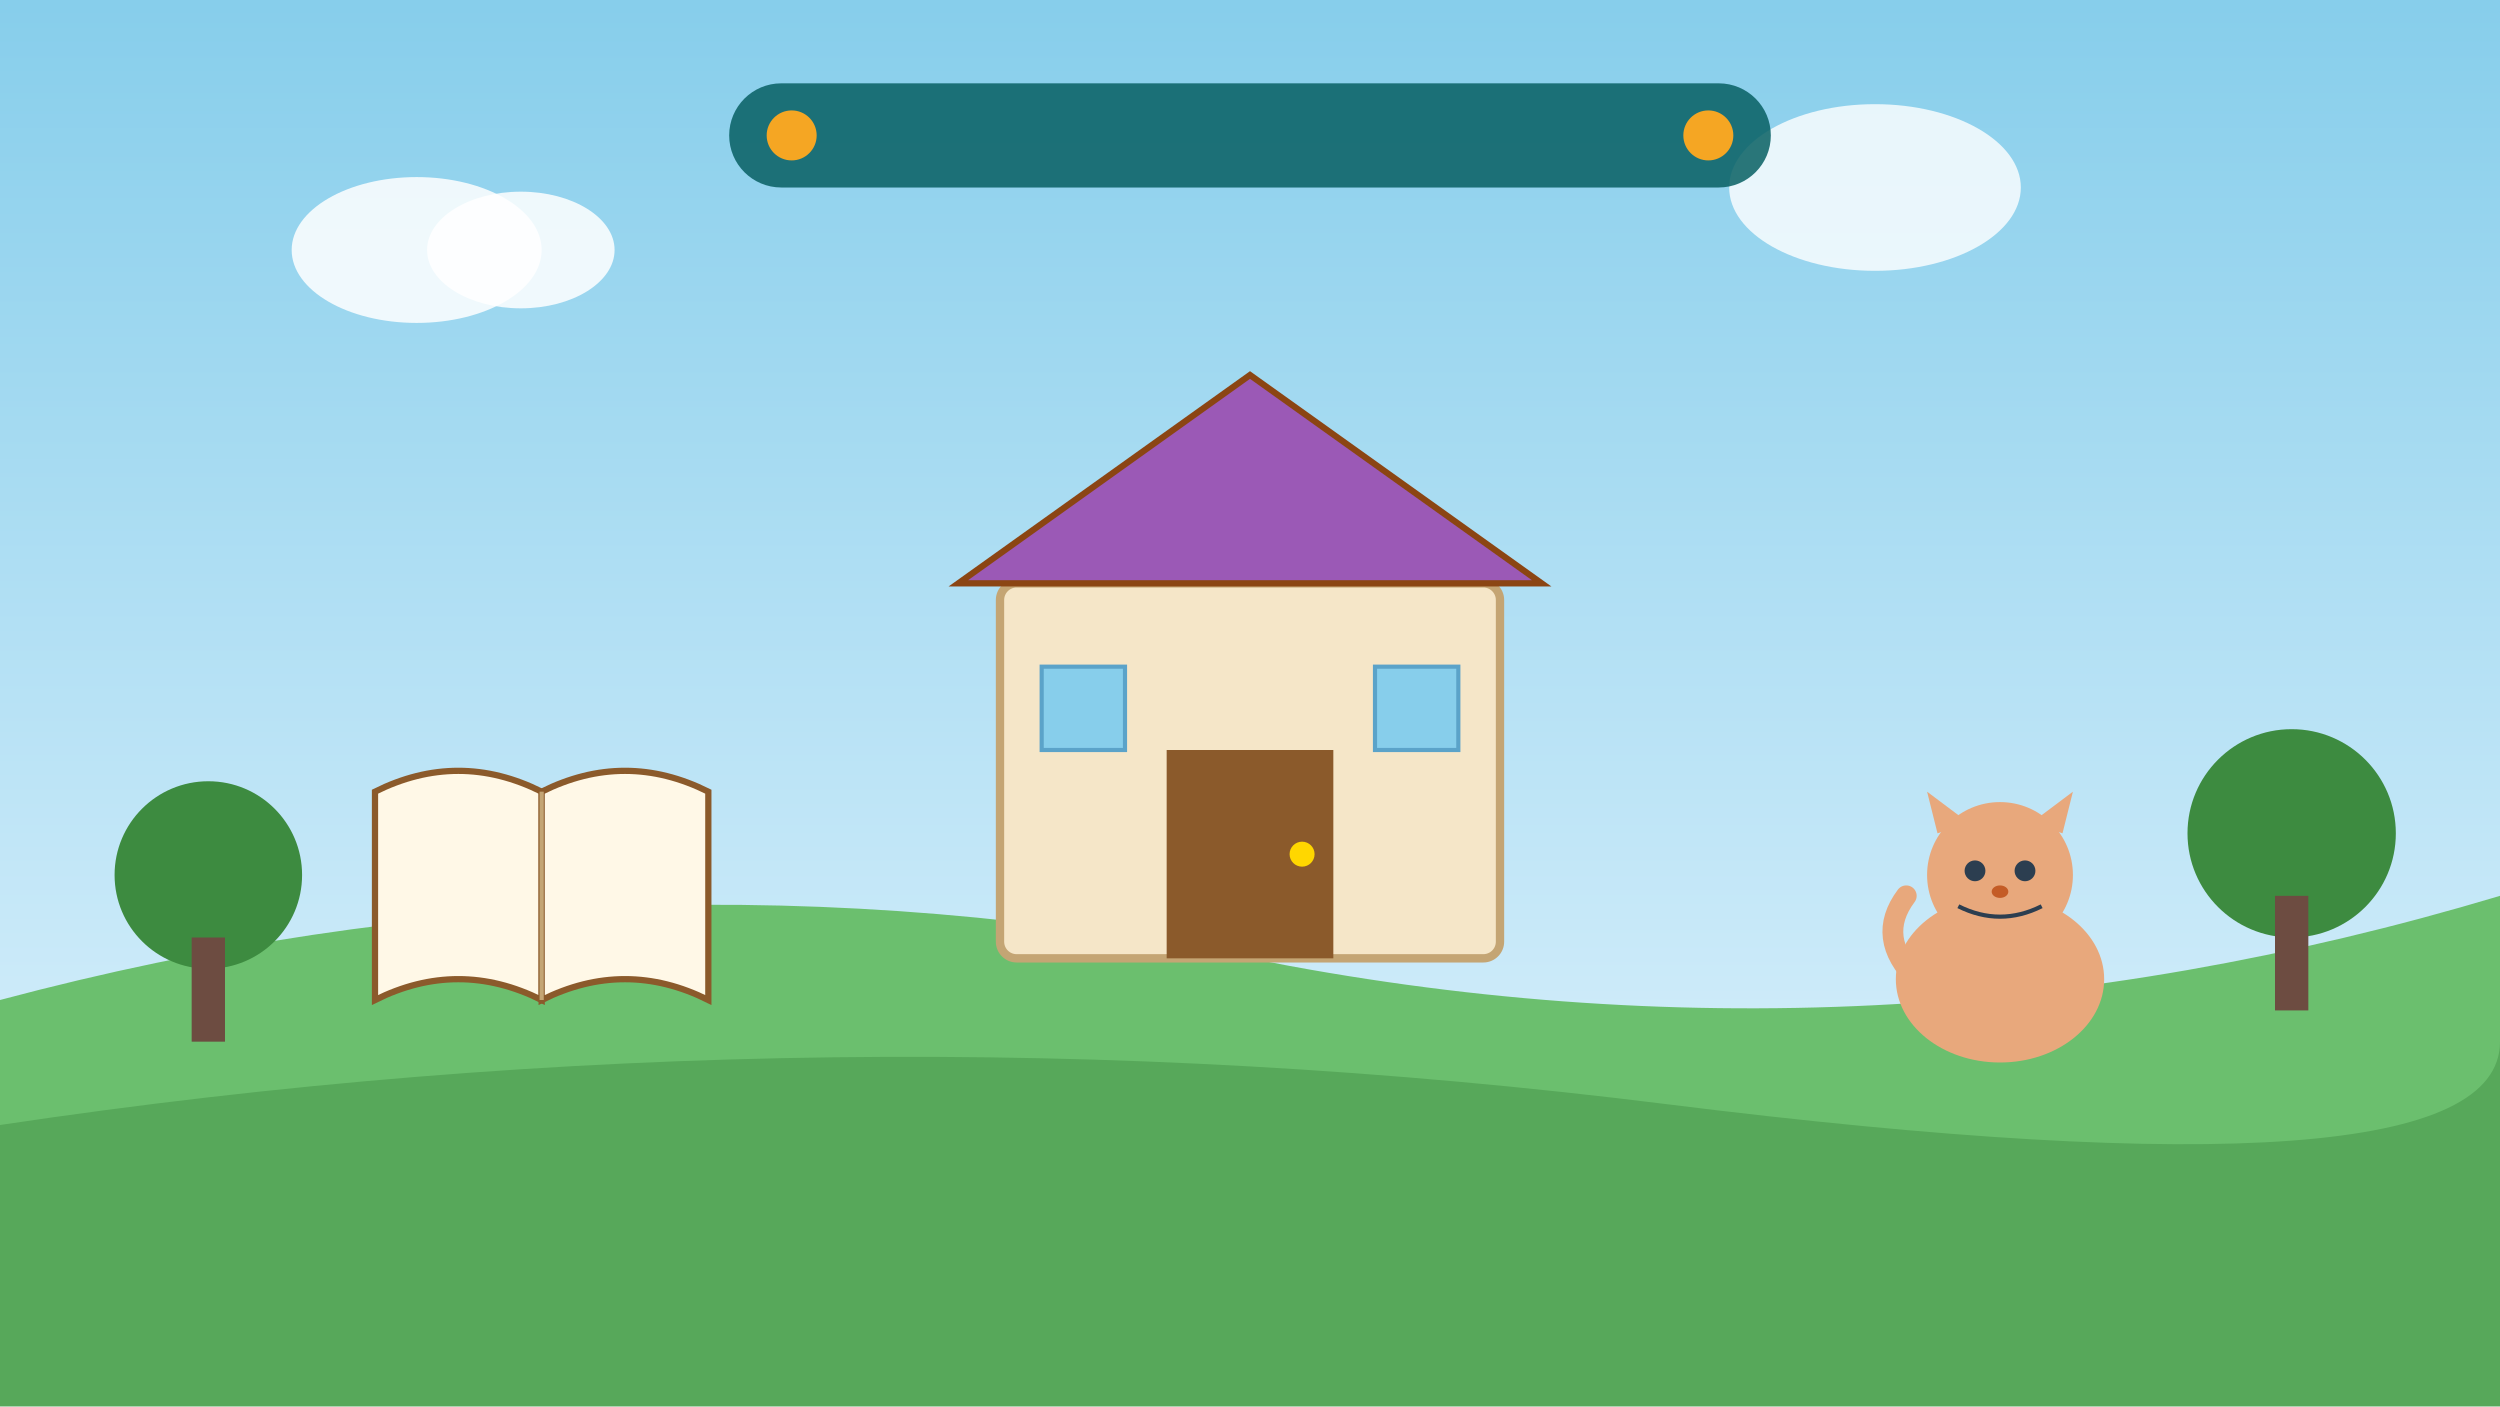
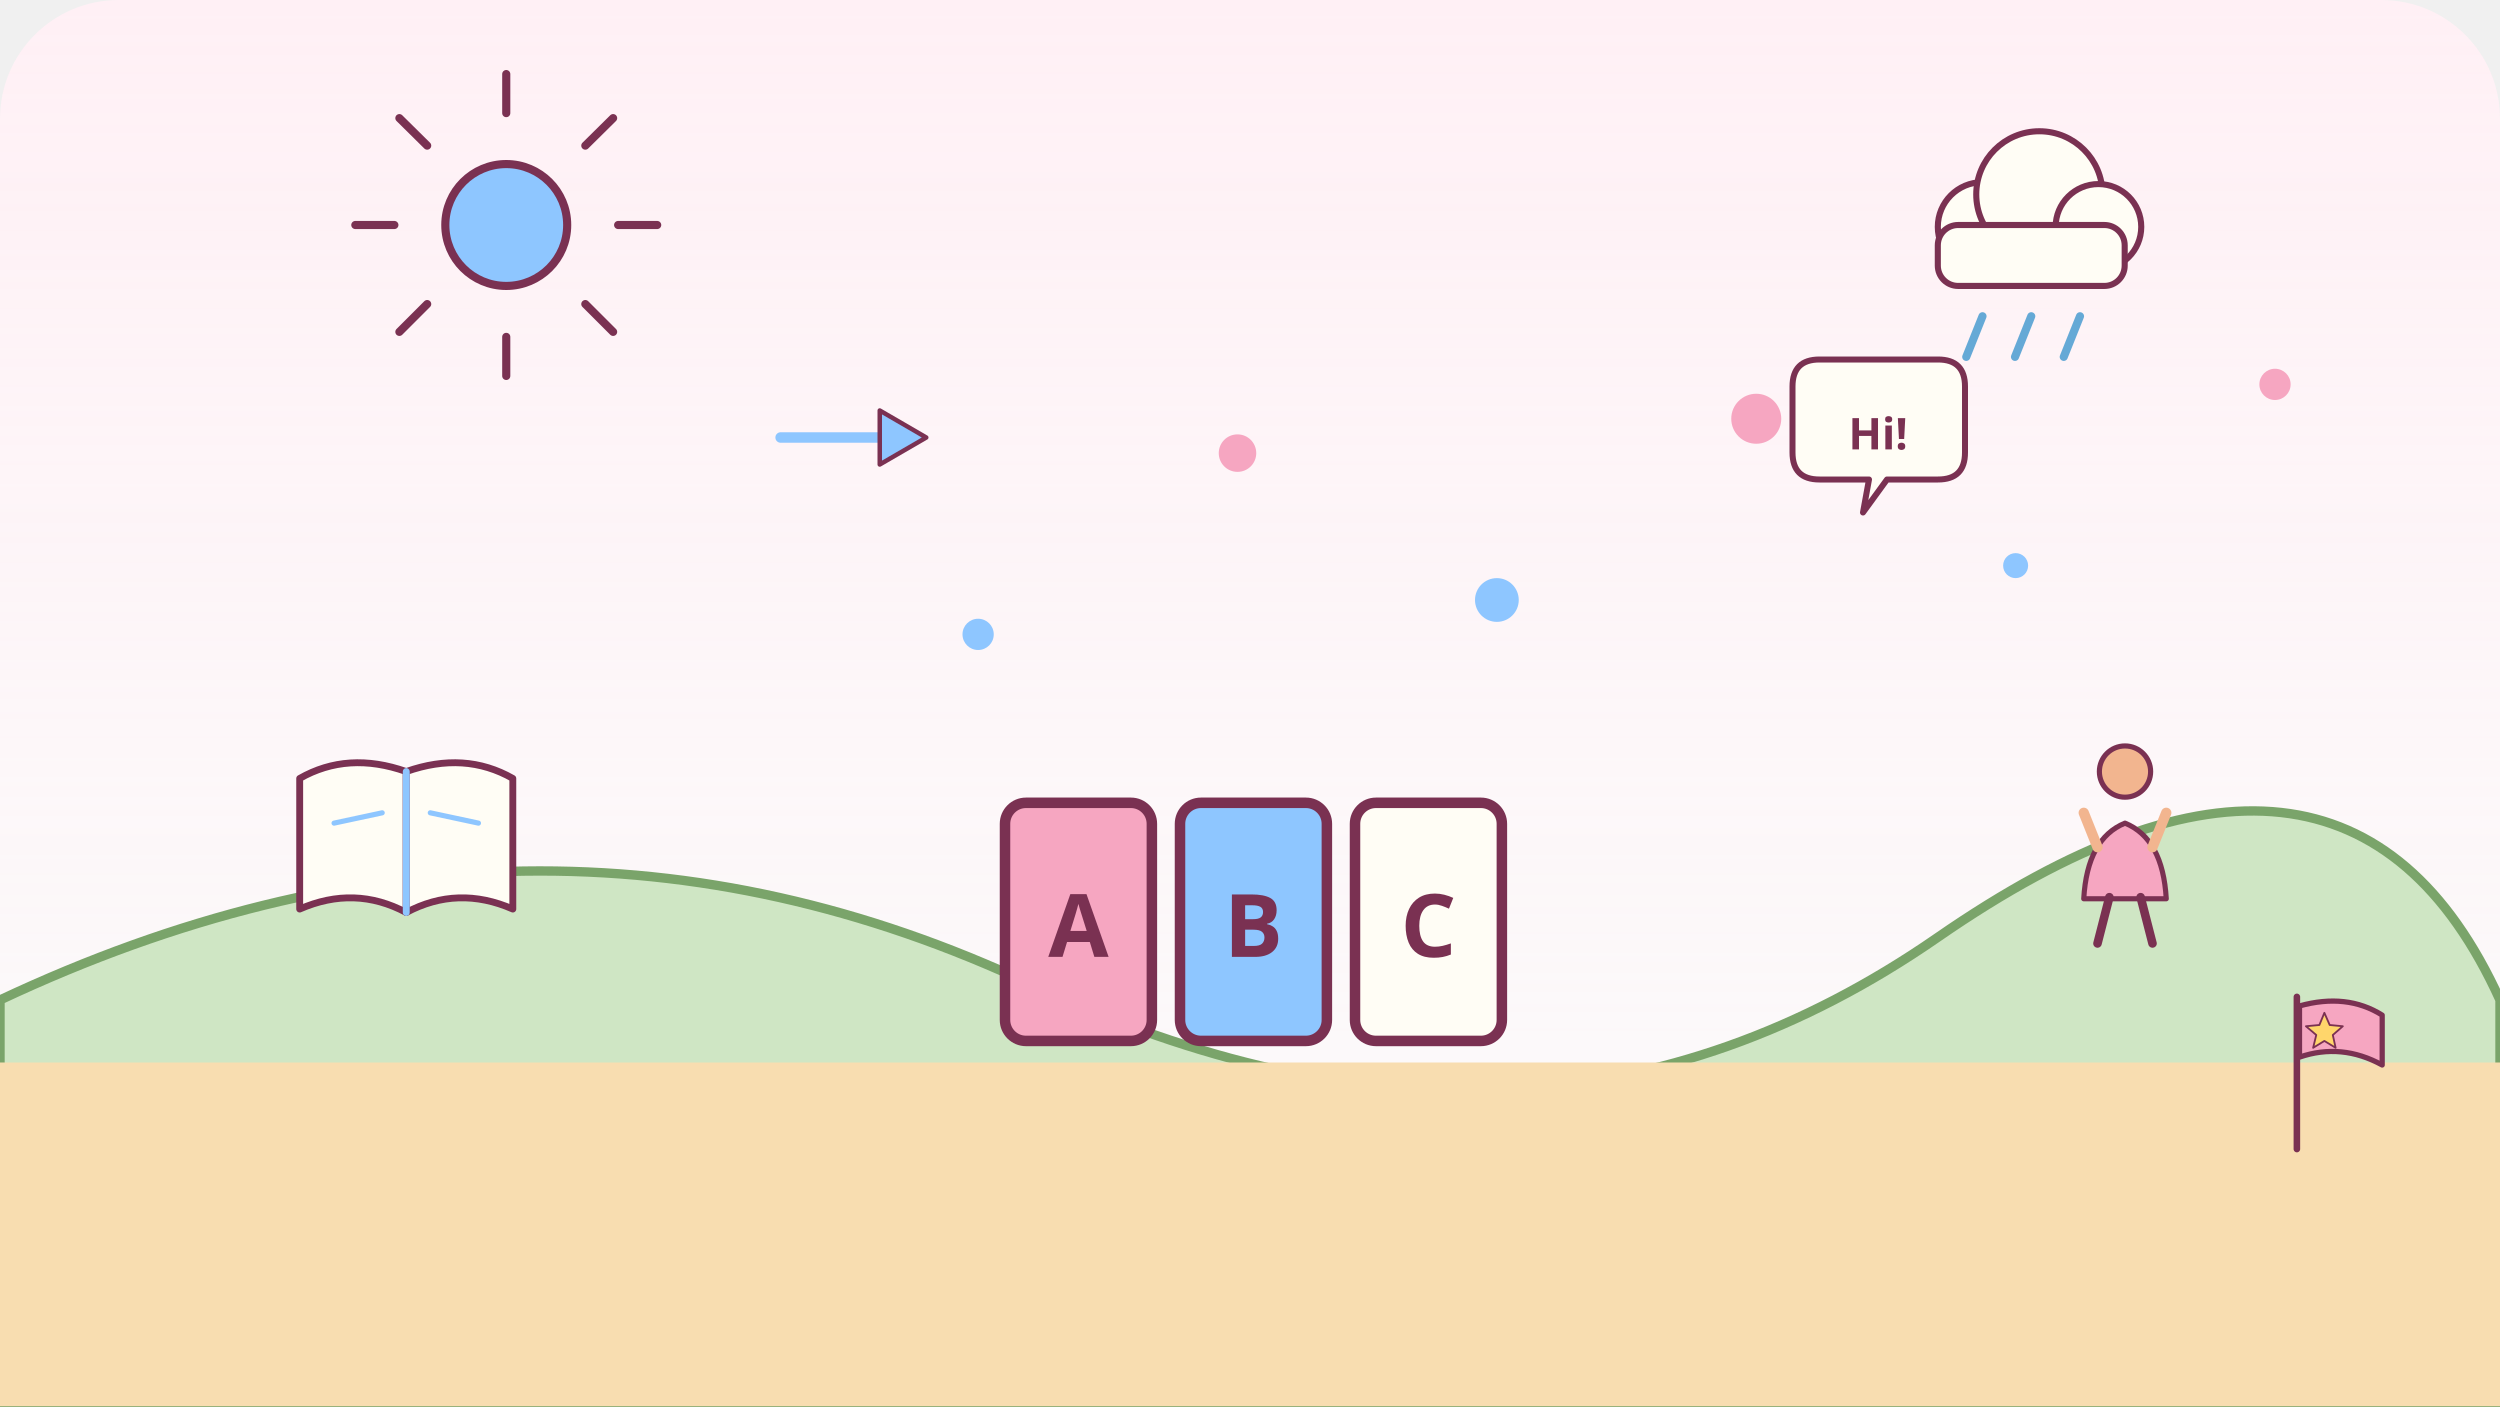
- <svg xmlns="http://www.w3.org/2000/svg" viewBox="0 0 1200 675" width="1200" height="675">
+ <svg xmlns="http://www.w3.org/2000/svg" width="800" height="450" viewBox="0 0 800 450" role="img" aria-labelledby="title desc">
  <defs>
    <linearGradient id="sky" x1="0" y1="0" x2="0" y2="1">
-       <stop offset="0%" stop-color="#87CEEB" />
-       <stop offset="100%" stop-color="#E8F6FF" />
-     </linearGradient>
-     <linearGradient id="hill" x1="0" y1="0" x2="0" y2="1">
-       <stop offset="0%" stop-color="#7BC67E" />
-       <stop offset="100%" stop-color="#4FA86A" />
+       <stop offset="0" stop-color="#FFF0F5" />
+       <stop offset="1" stop-color="#FFFFFF" stop-opacity="0.72" />
    </linearGradient>
  </defs>
-   <rect width="1200" height="675" fill="url(#sky)" />
-   <ellipse cx="200" cy="120" rx="60" ry="35" fill="#fff" opacity="0.85" />
-   <ellipse cx="250" cy="120" rx="45" ry="28" fill="#fff" opacity="0.85" />
-   <ellipse cx="900" cy="90" rx="70" ry="40" fill="#fff" opacity="0.8" />
-   <path d="M0 480 Q300 400 600 460 T1200 430 L1200 675 L0 675 Z" fill="#6BBF6E" />
-   <path d="M0 540 Q400 480 800 530 T1200 500 L1200 675 L0 675 Z" fill="#57A85A" />
-   <rect x="480" y="280" width="240" height="180" rx="8" fill="#F5E6C8" stroke="#C4A574" stroke-width="4" />
-   <polygon points="460,280 600,180 740,280" fill="#9B59B6" stroke="#8B4513" stroke-width="3" />
-   <rect x="560" y="360" width="80" height="100" fill="#8B5A2B" />
-   <circle cx="625" cy="410" r="6" fill="#FFD700" />
-   <rect x="500" y="320" width="40" height="40" fill="#87CEEB" stroke="#5BA3C9" stroke-width="2" />
-   <rect x="660" y="320" width="40" height="40" fill="#87CEEB" stroke="#5BA3C9" stroke-width="2" />
-   <g transform="translate(180,360)">
-     <path d="M0 20 Q40 0 80 20 L80 120 Q40 100 0 120 Z" fill="#FFF8E7" stroke="#8B5A2B" stroke-width="3" />
-     <path d="M80 20 Q120 0 160 20 L160 120 Q120 100 80 120 Z" fill="#FFF8E7" stroke="#8B5A2B" stroke-width="3" />
-     <line x1="80" y1="20" x2="80" y2="120" stroke="#C4A574" stroke-width="2" />
-   </g>
-   <g transform="translate(900,380)">
-     <ellipse cx="60" cy="90" rx="50" ry="40" fill="#E8A87C" />
-     <circle cx="60" cy="40" r="35" fill="#E8A87C" />
-     <polygon points="30,20 25,0 45,15" fill="#E8A87C" />
-     <polygon points="90,20 95,0 75,15" fill="#E8A87C" />
-     <circle cx="48" cy="38" r="5" fill="#2C3E50" />
-     <circle cx="72" cy="38" r="5" fill="#2C3E50" />
-     <ellipse cx="60" cy="48" rx="4" ry="3" fill="#C45C26" />
-     <path d="M40 55 Q60 65 80 55" fill="none" stroke="#2C3E50" stroke-width="2" />
-     <path d="M20 90 Q0 70 15 50" fill="none" stroke="#E8A87C" stroke-width="10" stroke-linecap="round" />
-   </g>
-   <circle cx="100" cy="420" r="45" fill="#3D8B40" />
-   <rect x="92" y="450" width="16" height="50" fill="#6D4C41" />
-   <circle cx="1100" cy="400" r="50" fill="#3D8B40" />
-   <rect x="1092" y="430" width="16" height="55" fill="#6D4C41" />
-   <rect x="350" y="40" width="500" height="50" rx="25" fill="#075F63" opacity="0.85" />
-   <circle cx="380" cy="65" r="12" fill="#F5A623" />
-   <circle cx="820" cy="65" r="12" fill="#F5A623" />
+   <rect width="800" height="450" rx="38" fill="url(#sky)" />
+   <line x1="162.0" y1="36.2" x2="162.0" y2="23.7" stroke="#7A3152" stroke-width="2.6" stroke-linecap="round" />
+   <line x1="187.3" y1="46.6" x2="196.2" y2="37.8" stroke="#7A3152" stroke-width="2.6" stroke-linecap="round" />
+   <line x1="197.8" y1="72.0" x2="210.3" y2="72.0" stroke="#7A3152" stroke-width="2.6" stroke-linecap="round" />
+   <line x1="187.3" y1="97.3" x2="196.2" y2="106.2" stroke="#7A3152" stroke-width="2.6" stroke-linecap="round" />
+   <line x1="162.0" y1="107.8" x2="162.0" y2="120.3" stroke="#7A3152" stroke-width="2.6" stroke-linecap="round" />
+   <line x1="136.7" y1="97.3" x2="127.8" y2="106.2" stroke="#7A3152" stroke-width="2.6" stroke-linecap="round" />
+   <line x1="126.2" y1="72.0" x2="113.7" y2="72.0" stroke="#7A3152" stroke-width="2.6" stroke-linecap="round" />
+   <line x1="136.7" y1="46.6" x2="127.8" y2="37.8" stroke="#7A3152" stroke-width="2.6" stroke-linecap="round" />
+   <circle cx="162" cy="72" r="19.5" fill="#8EC6FF" stroke="#7A3152" stroke-width="2.6" />
+   <circle cx="634.4" cy="72.6" r="14.3" fill="#FFFDF5" stroke="#7A3152" stroke-width="1.95" />
+   <circle cx="652.6" cy="62.2" r="20.2" fill="#FFFDF5" stroke="#7A3152" stroke-width="1.95" />
+   <circle cx="671.5" cy="72.6" r="13.7" fill="#FFFDF5" stroke="#7A3152" stroke-width="1.95" />
+   <rect x="620.1" y="72.0" width="59.8" height="19.5" rx="6.5" fill="#FFFDF5" stroke="#7A3152" stroke-width="1.95" />
+   <line x1="634.4" y1="101.2" x2="629.2" y2="114.2" stroke="#65A9D6" stroke-width="2.6" stroke-linecap="round" />
+   <line x1="650.0" y1="101.2" x2="644.8" y2="114.2" stroke="#65A9D6" stroke-width="2.6" stroke-linecap="round" />
+   <line x1="665.6" y1="101.2" x2="660.4" y2="114.2" stroke="#65A9D6" stroke-width="2.6" stroke-linecap="round" />
+   <path d="M0 320 Q170 240 330 315 T620 300 T800 320 L800 450 L0 450 Z" fill="#CFE6C4" stroke="#7AA46A" stroke-width="3" stroke-linecap="round" stroke-linejoin="round" />
+   <rect x="0" y="340" width="800" height="110" rx="0" fill="#F8DDB0" stroke="none" stroke-width="0" />
+   <rect x="321.6" y="256.9" width="47.0" height="76.2" rx="6.72" fill="#F6A6C1" stroke="#7A3152" stroke-width="3.36" />
+   <text x="345.1" y="306.2" font-family="sans-serif" font-size="28" font-weight="700" text-anchor="middle" fill="#7A3152">A</text>
+   <rect x="377.6" y="256.9" width="47.0" height="76.2" rx="6.72" fill="#8EC6FF" stroke="#7A3152" stroke-width="3.36" />
+   <text x="401.1" y="306.2" font-family="sans-serif" font-size="28" font-weight="700" text-anchor="middle" fill="#7A3152">B</text>
+   <rect x="433.6" y="256.9" width="47.0" height="76.2" rx="6.72" fill="#FFFDF5" stroke="#7A3152" stroke-width="3.36" />
+   <text x="457.1" y="306.2" font-family="sans-serif" font-size="28" font-weight="700" text-anchor="middle" fill="#7A3152">C</text>
+   <path d="M130,246.9 Q111.3,240.3 95.9,249.1 L95.9,290.9 Q113.5,283.2 130,292.0 Z" fill="#FFFDF5" stroke="#7A3152" stroke-width="2.2" stroke-linecap="round" stroke-linejoin="round" />
+   <path d="M130,246.9 Q148.7,240.3 164.1,249.1 L164.1,290.9 Q146.5,283.2 130,292.0 Z" fill="#FFFDF5" stroke="#7A3152" stroke-width="2.2" stroke-linecap="round" stroke-linejoin="round" />
+   <line x1="130" y1="246.9" x2="130" y2="292.0" stroke="#8EC6FF" stroke-width="2.2" stroke-linecap="round" />
+   <line x1="106.9" y1="263.4" x2="122.3" y2="260.1" stroke="#8EC6FF" stroke-width="1.65" stroke-linecap="round" />
+   <line x1="137.7" y1="260.1" x2="153.1" y2="263.4" stroke="#8EC6FF" stroke-width="1.65" stroke-linecap="round" />
+   <circle cx="680" cy="246.9" r="8.2" fill="#F2B58F" stroke="#7A3152" stroke-width="1.65" />
+   <path d="M666.8,287.6 Q667.9,268.35 680,263.4 Q692.1,268.35 693.2,287.6 Z" fill="#F6A6C1" stroke="#7A3152" stroke-width="1.65" stroke-linecap="round" stroke-linejoin="round" />
+   <line x1="671.2" y1="271.1" x2="666.8" y2="260.1" stroke="#F2B58F" stroke-width="3.3" stroke-linecap="round" />
+   <line x1="688.8" y1="271.1" x2="693.2" y2="260.1" stroke="#F2B58F" stroke-width="3.3" stroke-linecap="round" />
+   <line x1="675.0" y1="287.1" x2="671.2" y2="301.9" stroke="#7A3152" stroke-width="2.75" stroke-linecap="round" />
+   <line x1="685.0" y1="287.1" x2="688.8" y2="301.9" stroke="#7A3152" stroke-width="2.75" stroke-linecap="round" />
+   <line x1="249.8" y1="140" x2="285.8" y2="140" stroke="#8EC6FF" stroke-width="3.36" stroke-linecap="round" />
+   <polygon points="281.52,131.36 296.4,140 281.52,148.64" fill="#8EC6FF" stroke="#7A3152" stroke-width="1.44" stroke-linejoin="round" />
+   <path d="M573.6,123.68 Q573.6,115.04 582.24,115.04 L620.16,115.04 Q628.8,115.04 628.8,123.68 L628.8,144.8 Q628.8,153.44 620.16,153.44 L603.84,153.44 L596.16,164.0 L598.08,153.44 L582.24,153.44 Q573.6,153.44 573.6,144.8 Z" fill="#FFFDF5" stroke="#7A3152" stroke-width="1.92" stroke-linecap="round" stroke-linejoin="round" />
+   <text x="601.0" y="143.8" font-family="sans-serif" font-size="14" font-weight="700" text-anchor="middle" fill="#7A3152">Hi!</text>
+   <circle cx="313" cy="203" r="5" fill="#8EC6FF" stroke="none" stroke-width="0" />
+   <circle cx="396" cy="145" r="6" fill="#F6A6C1" stroke="none" stroke-width="0" />
+   <circle cx="479" cy="192" r="7" fill="#8EC6FF" stroke="none" stroke-width="0" />
+   <circle cx="562" cy="134" r="8" fill="#F6A6C1" stroke="none" stroke-width="0" />
+   <circle cx="645" cy="181" r="4" fill="#8EC6FF" stroke="none" stroke-width="0" />
+   <circle cx="728" cy="123" r="5" fill="#F6A6C1" stroke="none" stroke-width="0" />
+   <line x1="735" y1="319.0" x2="735" y2="367.7" stroke="#7A3152" stroke-width="2.1" stroke-linecap="round" />
+   <path d="M735.84,321.9 Q750.96,317.7 762.3,324.84 L762.3,340.8 Q749.28,333.66 735.84,338.28 Z" fill="#F6A6C1" stroke="#7A3152" stroke-width="1.68" stroke-linecap="round" stroke-linejoin="round" />
+   <polygon points="743.8,324.1 745.5,328.0 749.7,328.4 746.5,331.2 747.4,335.3 743.8,333.1 740.2,335.3 741.2,331.2 737.9,328.4 742.2,328.0" fill="#FFD66B" stroke="#7A3152" stroke-width="0.588" stroke-linejoin="round" />
</svg>
